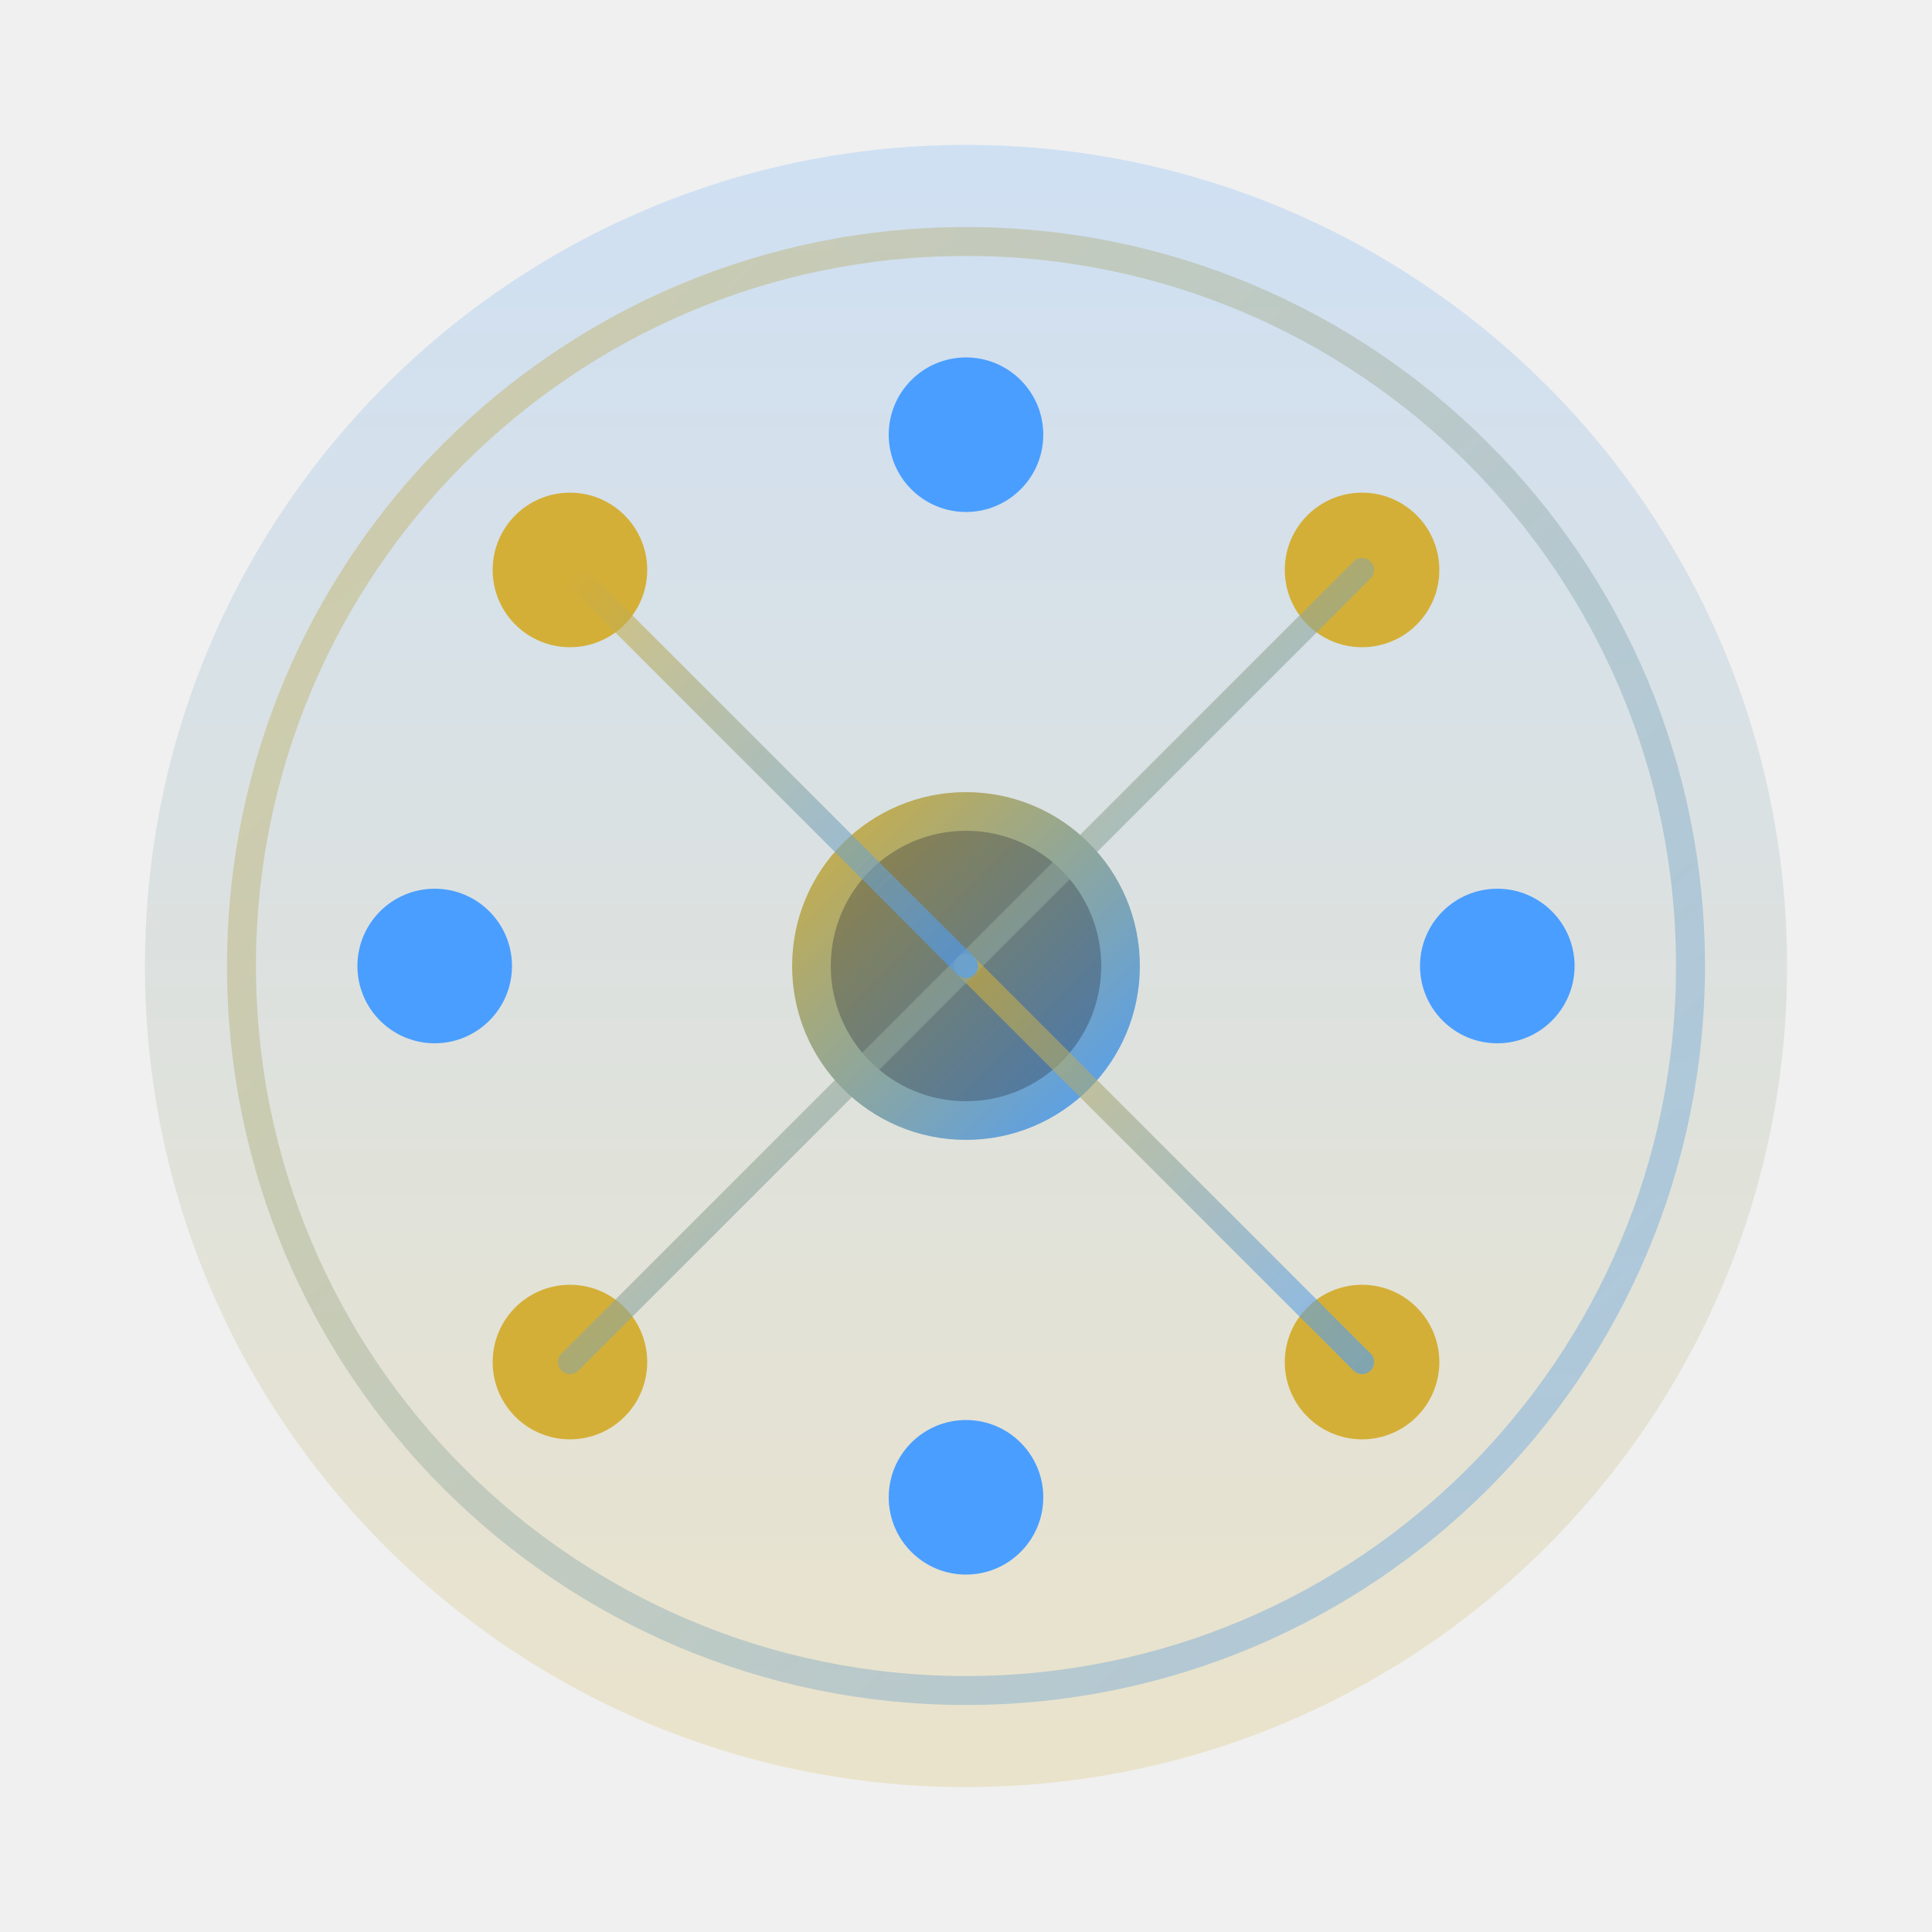
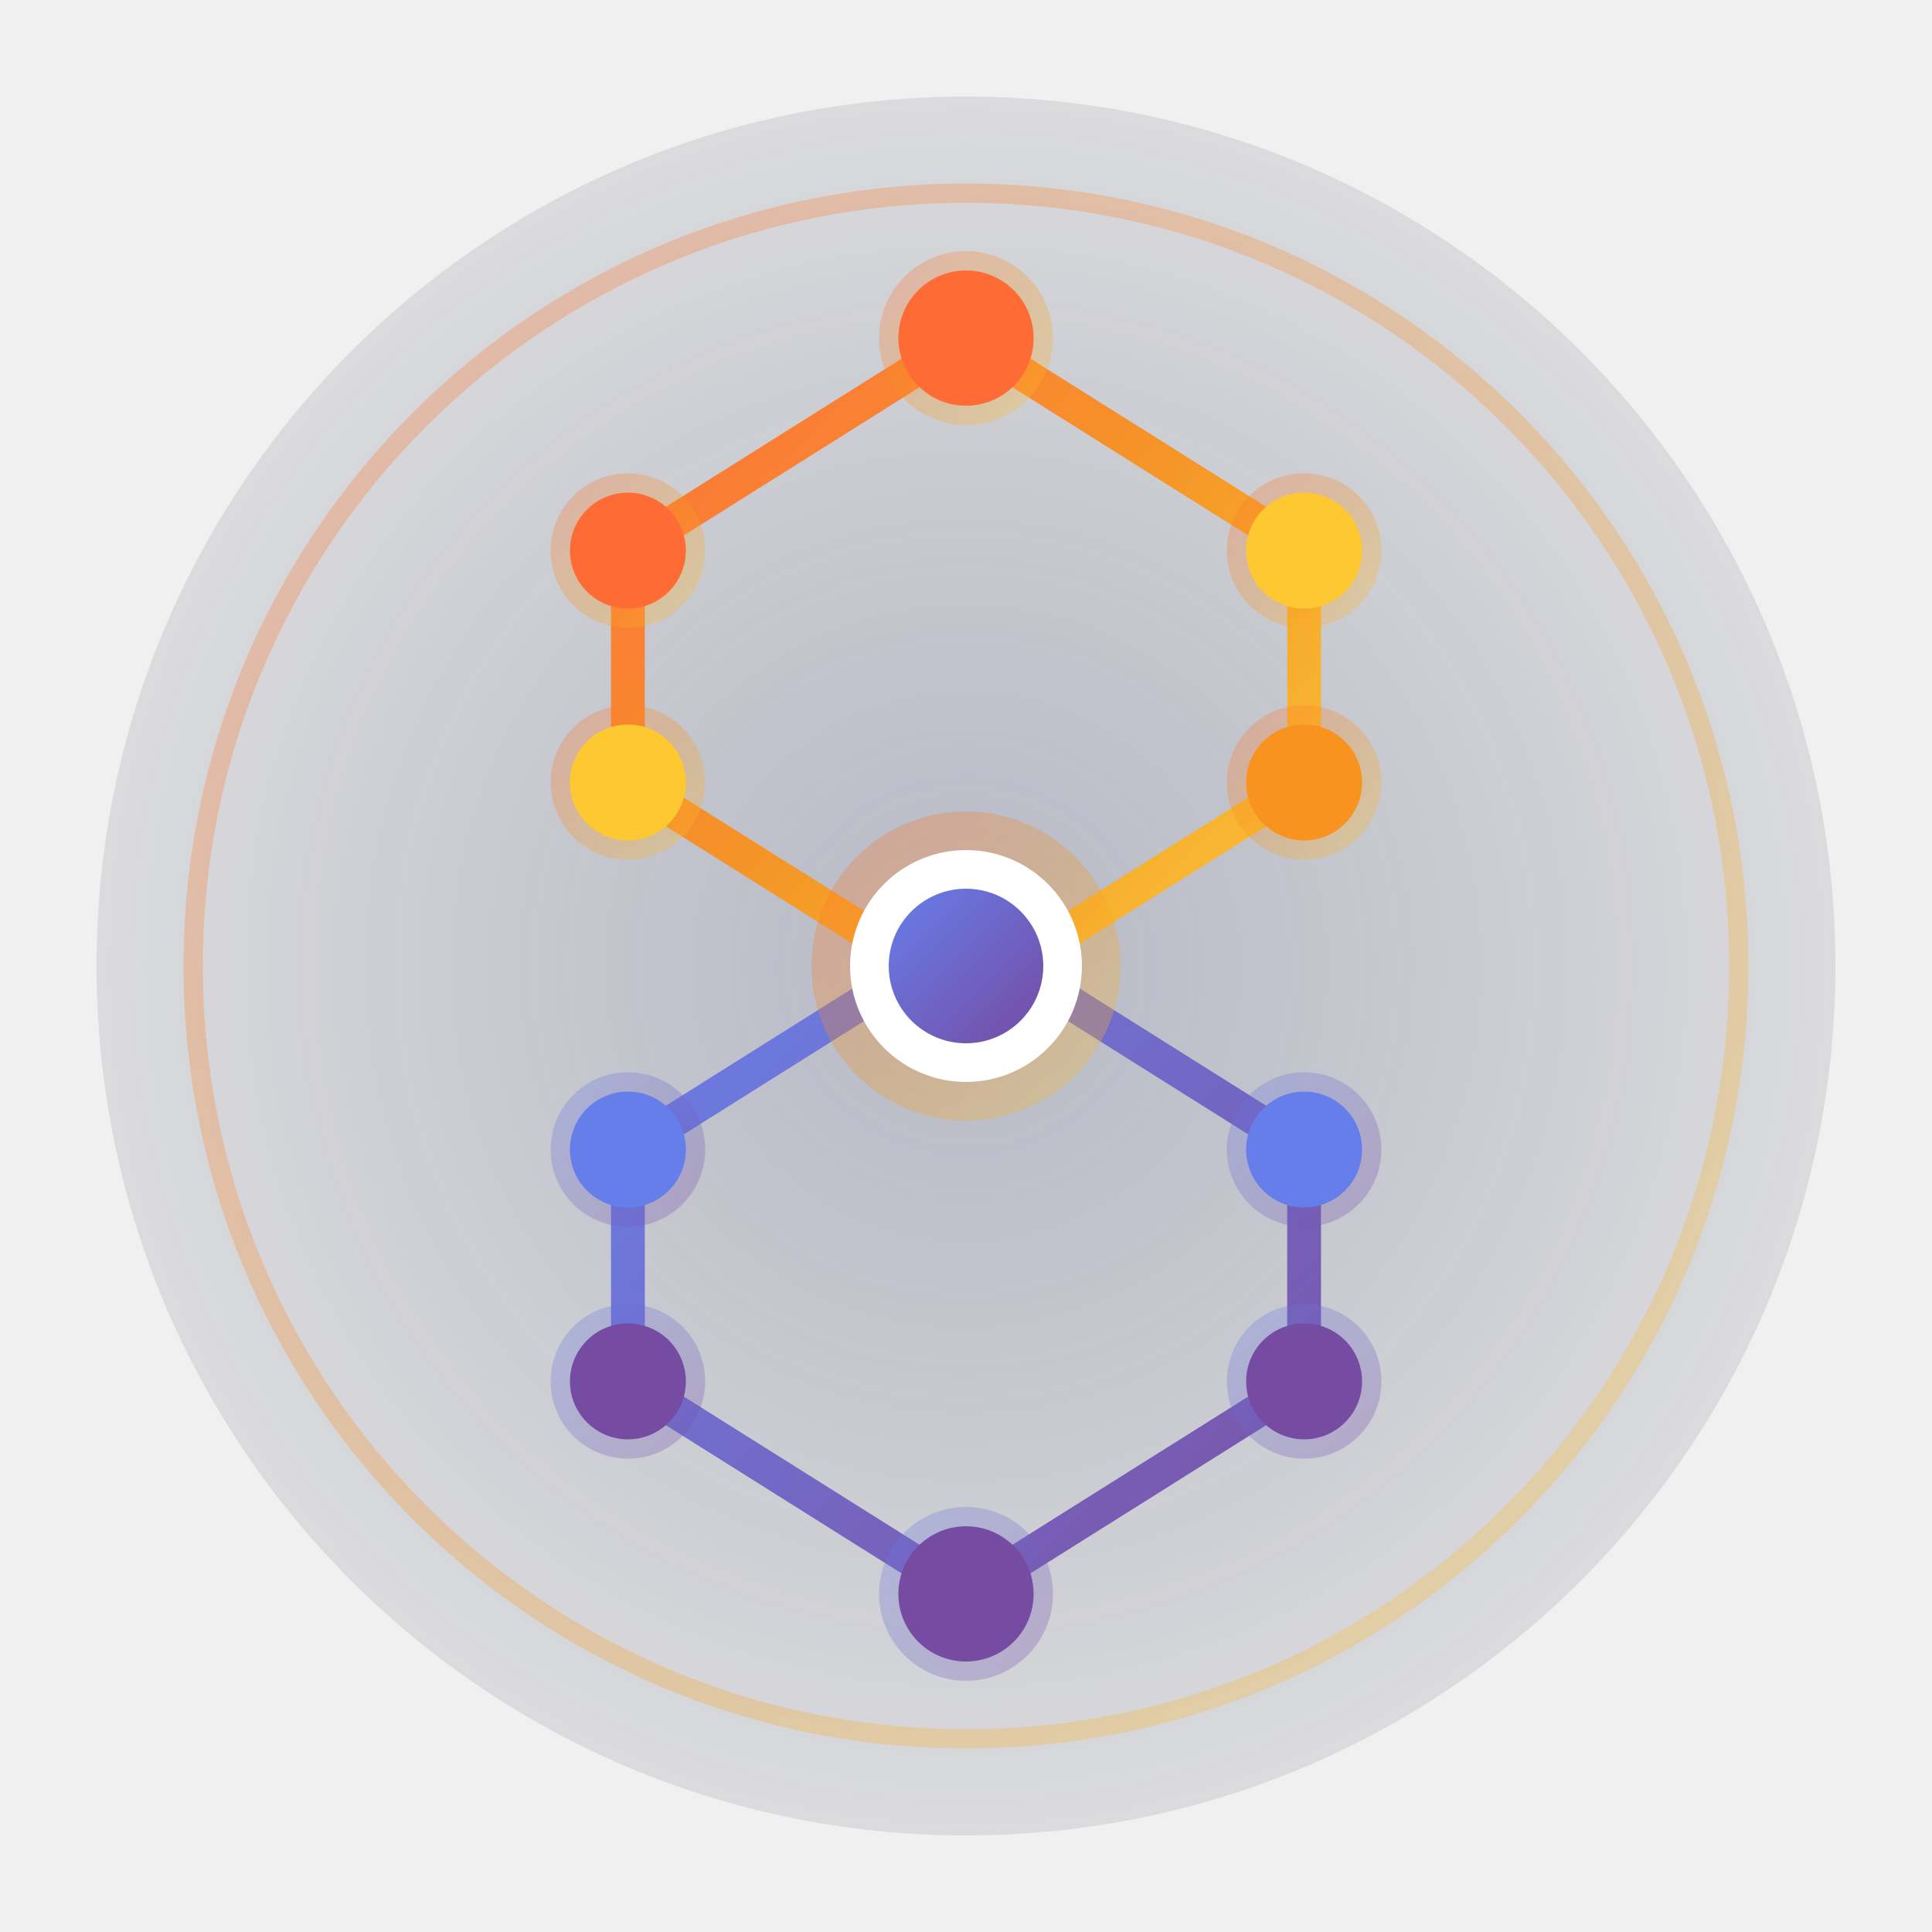
<svg xmlns="http://www.w3.org/2000/svg" viewBox="0 0 200 200">
  <defs>
-     <linearGradient id="logoGradient" x1="0%" y1="0%" x2="100%" y2="100%">
-       <stop offset="0%" style="stop-color:#d4af37;stop-opacity:1" />
-       <stop offset="100%" style="stop-color:#4a9eff;stop-opacity:1" />
+     <linearGradient id="grad1" x1="0%" y1="0%" x2="100%" y2="100%">
+       <stop offset="0%" style="stop-color:#FF6B35;stop-opacity:1" />
+       <stop offset="50%" style="stop-color:#F7931E;stop-opacity:1" />
+       <stop offset="100%" style="stop-color:#FDC830;stop-opacity:1" />
    </linearGradient>
-     <linearGradient id="shieldGradient" x1="0%" y1="0%" x2="0%" y2="100%">
-       <stop offset="0%" style="stop-color:#4a9eff;stop-opacity:0.2" />
-       <stop offset="100%" style="stop-color:#d4af37;stop-opacity:0.2" />
+     <linearGradient id="grad2" x1="0%" y1="0%" x2="100%" y2="100%">
+       <stop offset="0%" style="stop-color:#667eea;stop-opacity:1" />
+       <stop offset="100%" style="stop-color:#764ba2;stop-opacity:1" />
    </linearGradient>
+     <radialGradient id="bgGlow" cx="50%" cy="50%" r="50%">
+       <stop offset="0%" style="stop-color:#2D3561;stop-opacity:0.3" />
+       <stop offset="100%" style="stop-color:#1A1F3A;stop-opacity:0.1" />
+     </radialGradient>
  </defs>
-   <circle cx="100" cy="100" r="85" fill="url(#shieldGradient)" />
-   <circle cx="100" cy="100" r="75" fill="none" stroke="url(#logoGradient)" stroke-width="3" opacity="0.4" />
-   <circle cx="100" cy="100" r="18" fill="url(#logoGradient)" />
-   <circle cx="100" cy="100" r="14" fill="#1a1f2e" opacity="0.3" />
-   <circle cx="100" cy="45" r="8" fill="#4a9eff" />
-   <circle cx="141" cy="59" r="8" fill="#d4af37" />
-   <circle cx="155" cy="100" r="8" fill="#4a9eff" />
-   <circle cx="141" cy="141" r="8" fill="#d4af37" />
-   <circle cx="100" cy="155" r="8" fill="#4a9eff" />
-   <circle cx="59" cy="141" r="8" fill="#d4af37" />
-   <circle cx="45" cy="100" r="8" fill="#4a9eff" />
-   <circle cx="59" cy="59" r="8" fill="#d4af37" />
-   <line x1="100" y1="100" x2="100" y2="45" stroke="url(#logoGradient)" stroke-width="2.5" opacity="0.6" stroke-linecap="round" />
-   <line x1="100" y1="100" x2="141" y2="59" stroke="url(#logoGradient)" stroke-width="2.5" opacity="0.6" stroke-linecap="round" />
-   <line x1="100" y1="100" x2="155" y2="100" stroke="url(#logoGradient)" stroke-width="2.5" opacity="0.6" stroke-linecap="round" />
-   <line x1="100" y1="100" x2="141" y2="141" stroke="url(#logoGradient)" stroke-width="2.5" opacity="0.6" stroke-linecap="round" />
-   <line x1="100" y1="100" x2="100" y2="155" stroke="url(#logoGradient)" stroke-width="2.5" opacity="0.6" stroke-linecap="round" />
-   <line x1="100" y1="100" x2="59" y2="141" stroke="url(#logoGradient)" stroke-width="2.5" opacity="0.6" stroke-linecap="round" />
-   <line x1="100" y1="100" x2="45" y2="100" stroke="url(#logoGradient)" stroke-width="2.5" opacity="0.6" stroke-linecap="round" />
-   <line x1="100" y1="100" x2="59" y2="59" stroke="url(#logoGradient)" stroke-width="2.5" opacity="0.6" stroke-linecap="round" />
+   <circle cx="100" cy="100" r="90" fill="url(#bgGlow)" />
+   <circle cx="100" cy="100" r="80" fill="none" stroke="url(#grad1)" stroke-width="2" opacity="0.3" />
+   <g opacity="0.95">
+     <path d="M 100 35 L 135 57 L 135 81 L 100 103 L 65 81 L 65 57 Z" fill="none" stroke="url(#grad1)" stroke-width="3.5" stroke-linecap="round" stroke-linejoin="round" />
+     <path d="M 100 97 L 135 119 L 135 143 L 100 165 L 65 143 L 65 119 Z" fill="none" stroke="url(#grad2)" stroke-width="3.5" stroke-linecap="round" stroke-linejoin="round" />
+   </g>
+   <circle cx="100" cy="35" r="9" fill="url(#grad1)" opacity="0.3" />
+   <circle cx="100" cy="35" r="7" fill="#FF6B35" />
+   <circle cx="135" cy="57" r="8" fill="url(#grad1)" opacity="0.3" />
+   <circle cx="135" cy="57" r="6" fill="#FDC830" />
+   <circle cx="135" cy="81" r="8" fill="url(#grad1)" opacity="0.3" />
+   <circle cx="135" cy="81" r="6" fill="#F7931E" />
+   <circle cx="65" cy="57" r="8" fill="url(#grad1)" opacity="0.3" />
+   <circle cx="65" cy="57" r="6" fill="#FF6B35" />
+   <circle cx="65" cy="81" r="8" fill="url(#grad1)" opacity="0.3" />
+   <circle cx="65" cy="81" r="6" fill="#FDC830" />
+   <circle cx="135" cy="119" r="8" fill="url(#grad2)" opacity="0.3" />
+   <circle cx="135" cy="119" r="6" fill="#667eea" />
+   <circle cx="135" cy="143" r="8" fill="url(#grad2)" opacity="0.3" />
+   <circle cx="135" cy="143" r="6" fill="#764ba2" />
+   <circle cx="65" cy="119" r="8" fill="url(#grad2)" opacity="0.3" />
+   <circle cx="65" cy="119" r="6" fill="#667eea" />
+   <circle cx="65" cy="143" r="8" fill="url(#grad2)" opacity="0.3" />
+   <circle cx="65" cy="143" r="6" fill="#764ba2" />
+   <circle cx="100" cy="165" r="9" fill="url(#grad2)" opacity="0.3" />
+   <circle cx="100" cy="165" r="7" fill="#764ba2" />
+   <circle cx="100" cy="100" r="16" fill="url(#grad1)" opacity="0.3" />
+   <circle cx="100" cy="100" r="12" fill="#fff" />
+   <circle cx="100" cy="100" r="8" fill="url(#grad2)" />
</svg>
